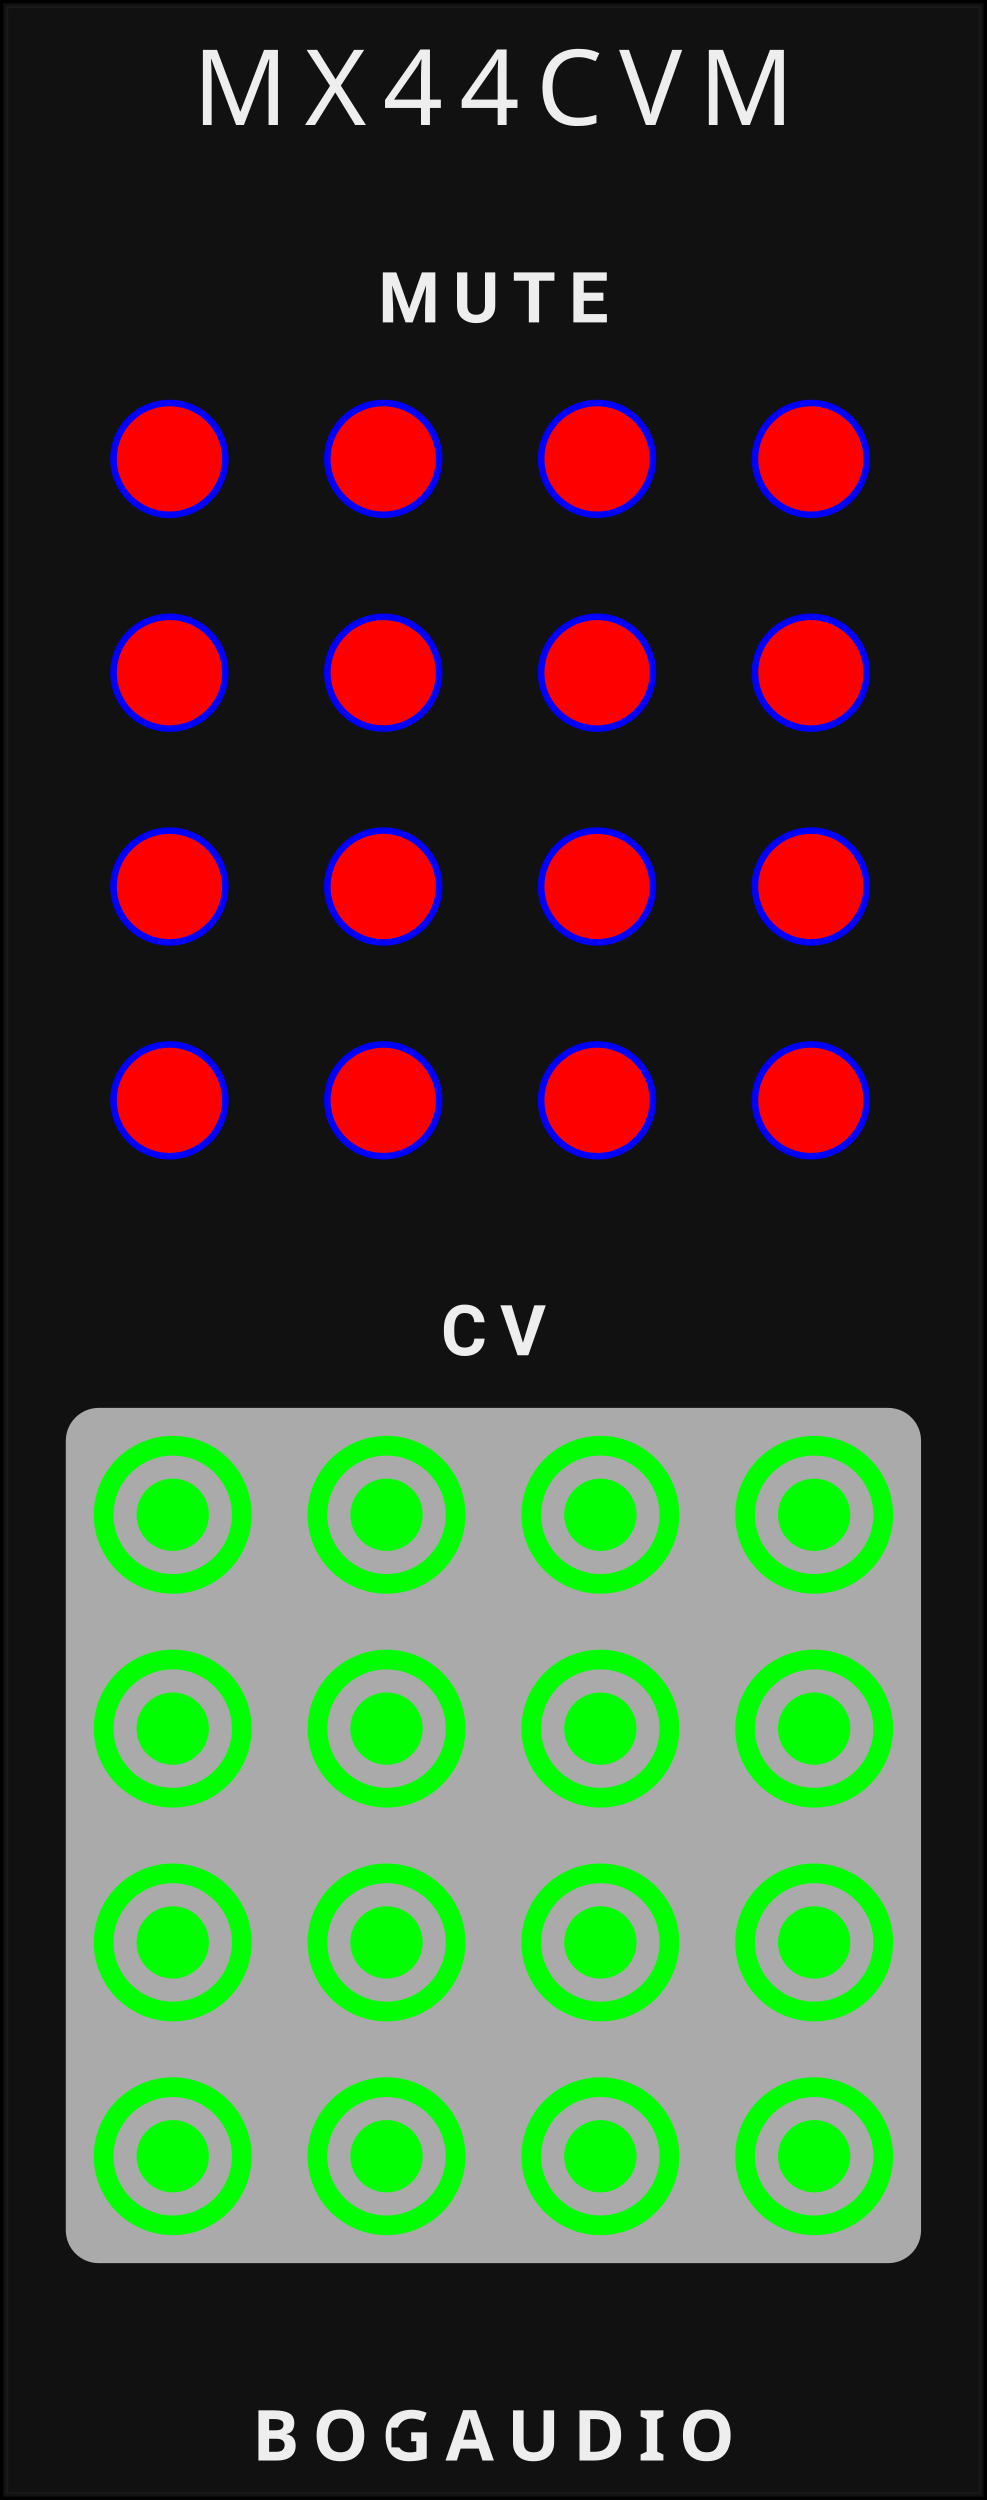
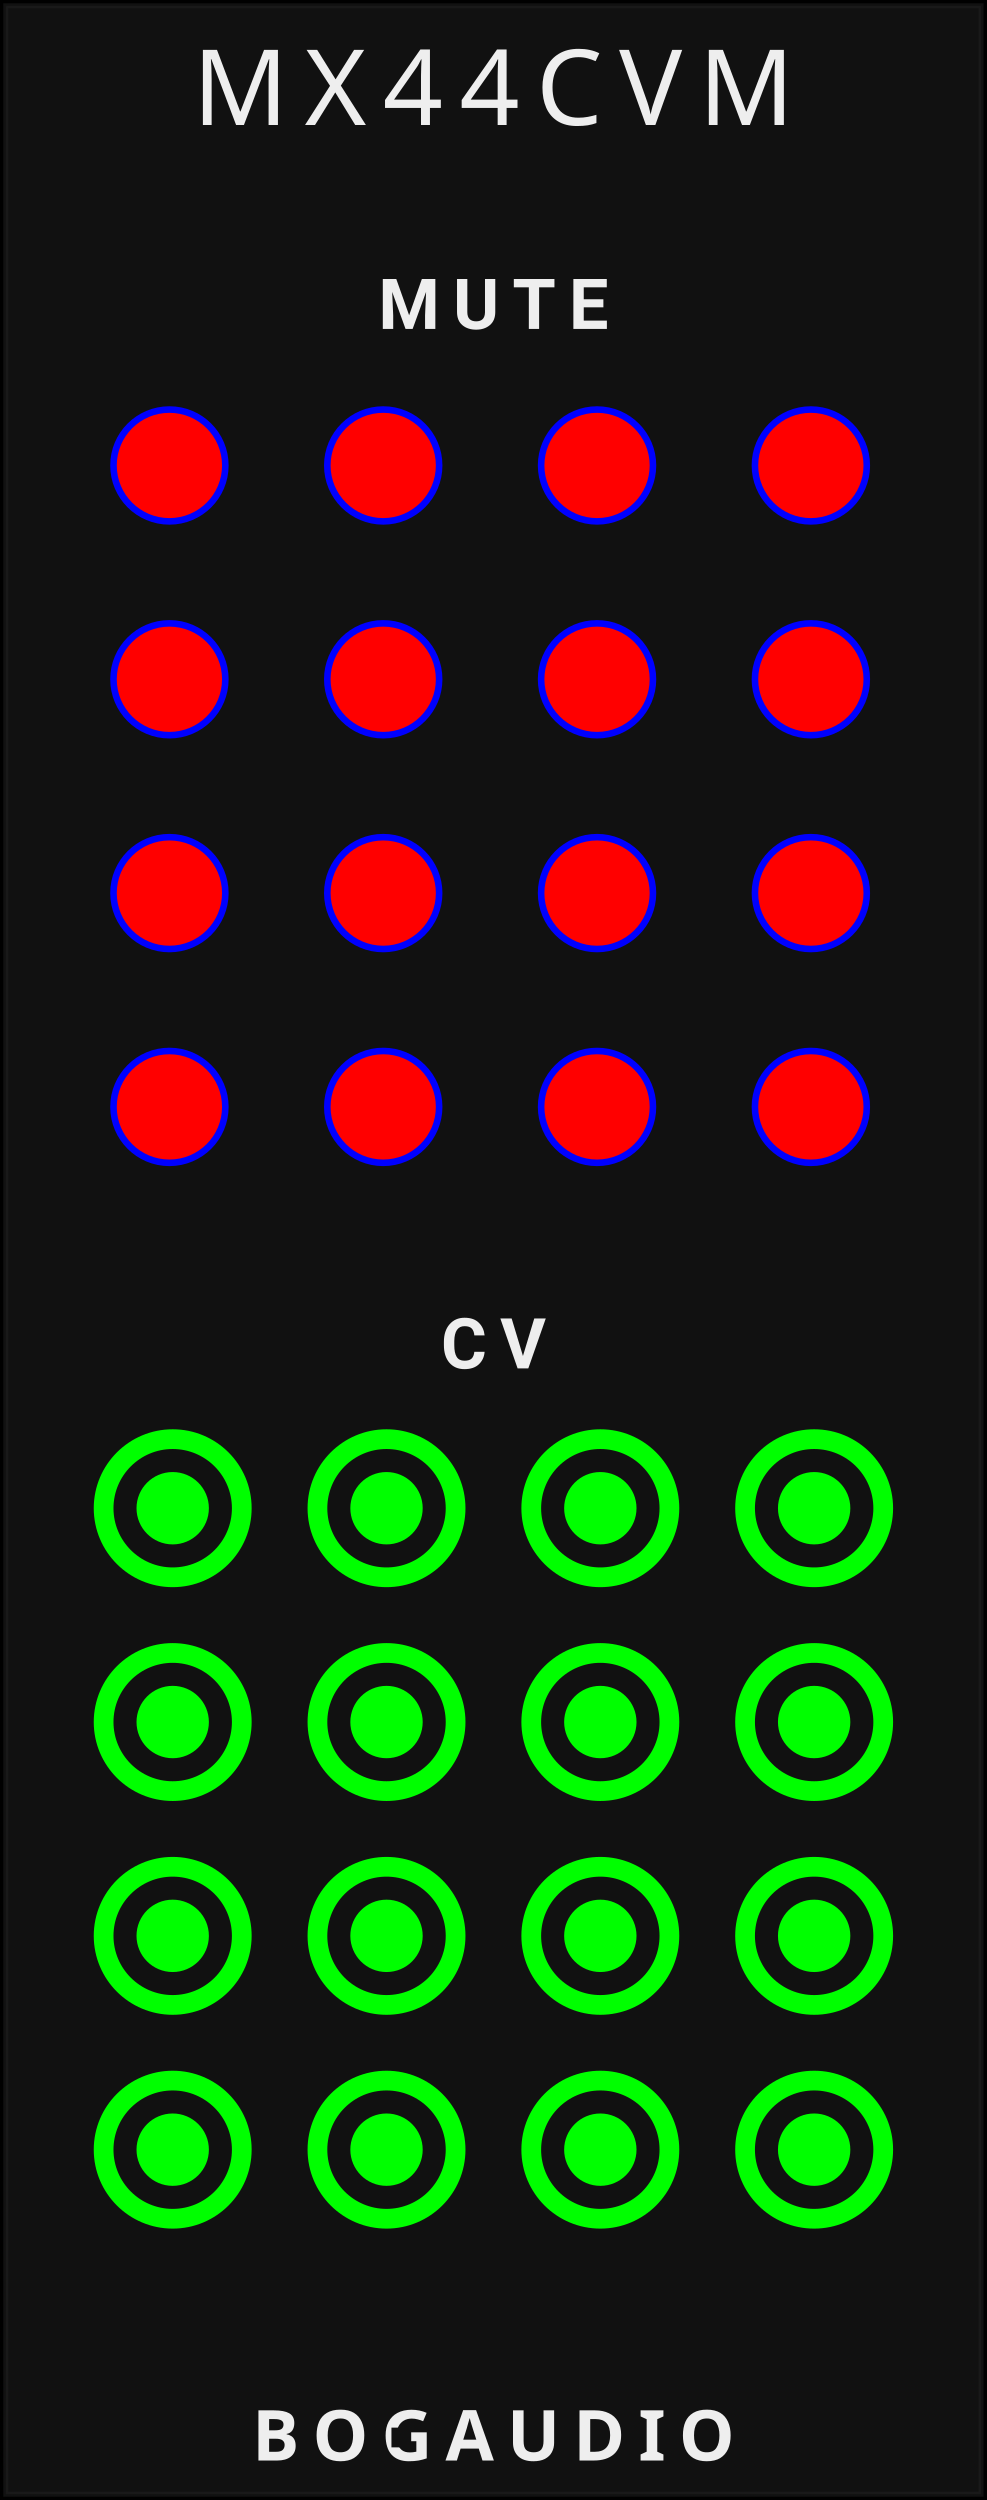
<svg xmlns="http://www.w3.org/2000/svg" version="1.1" width="150.0" height="380.0" viewBox="0 0 150.0 380.0">
  <style>text {
  fill: #333;
  font-family: 'Roboto', sans-serif;
  font-weight: bold;
}
text.title {
  font-family: 'Comfortaa', sans-serif;
  font-weight: normal;
}
text.brand {
  font-family: 'Audiowide', sans-serif;
  font-weight: bold;
}

polyline {
  stroke: #333;
}
polyline.guide {
  stroke: #0f0;
}
path {
  stroke: #333;
}

rect.module-background, .background-fill {
  fill: #ddd;
}
polyline.module-border-inner {
  stroke: #e4e4e4;
}
polyline.module-border-middle {
  stroke: #ebebeb;
}
polyline.module-border-outer {
  stroke: #f2f2f2;
}

g.io-group {
}
rect.input-background, rect.input-background-filler {
  fill: #fafafa;
}
rect.output-background, rect.output-background-filler {
  fill: #bbb;
}
text.input-label, text.output-label {
  /* font-size: 6pt; */
}
polyline.input-label, polyline.output-label {
}
path.input-label, path.output-label {
}

circle.port-rim {
  stroke: #f0f0f0;
}
circle.port-barrel {
  stroke: #222;
  fill: #222;
}
circle.knob-center {
   fill: #eee;
}
circle.knob-rim {
   fill: #333;
}
circle.knob-tick {
  fill: #fff;
}
polyline.knob-tick {
  stroke: #fff;
}


text {
  fill: #eee;
}

polyline {
  stroke: #ccc;
}
path {
  stroke: #ccc;
}

rect.module-background, .background-fill {
  fill: #111;
}
polyline.module-border-inner {
  stroke: #191919;
}
polyline.module-border-middle {
  stroke: #111;
}
polyline.module-border-outer {
  stroke: #000;
}

rect.input-background, rect.input-background-filler {
  fill: #aaa;
}
rect.output-background, rect.output-background-filler {
  fill: #666;
}
text.input-label {
  fill: #222;
}
polyline.input-label, path.input-label {
  stroke: #222;
}
text.output-label {
  fill: #ddd;
}
polyline.output-label, path.output-label {
  stroke: #ddd;
}

circle.port-rim {
  stroke: #c0c0c0;
}
circle.port-barrel {
  stroke: #222;
  fill: #222;
}
circle.knob-center {
   fill: #888;
}
circle.knob-rim {
   fill: #444;
}
circle.knob-tick {
  fill: #fff;
}
polyline.knob-tick {
  stroke: #fff;
}
</style>
  <rect class="module-background background-fill" width="150.0" height="380.0" />
  <polyline class="module-border-inner" points="1,1 149.0,1 149.0,379.0 1,379.0 1,1" stroke-width="0.5" fill="none" />
  <polyline class="module-border-middle" points="0.5,0.5 149.5,0.5 149.5,379.5 0.5,379.5 0.5,0.5" stroke-width="0.8" fill="none" />
  <polyline class="module-border-outer" points="0,0 150.0,0 150.0,380.0 0,380.0 0,0" stroke-width="1" fill="none" />
  <text class="title" font-size="12pt" letter-spacing="2.5px" text-anchor="middle" transform="translate(75.0 19)">MX44CVM</text>
  <g transform="translate(0 374)">
    <text class="brand" font-size="8pt" letter-spacing="2px" text-anchor="middle" transform="translate(75.0 0)">BOGAUDIO</text>
    <rect class="background-fill" width="3" height="3" transform="translate(59.5 -5)" />
  </g>
-   <g transform="translate(10 54)">
+   <g transform="translate(10 55)">
    <text font-size="8pt" letter-spacing="2px" text-anchor="middle" transform="translate(65.0 -5)">MUTE</text>
    <g transform="translate(6.75 6.75)">
      <svg id="MUTE11_PARAM">
        <g transform="translate(9 9)">
          <circle cx="0" cy="0" r="8.5" stroke-width="1" stroke="#00f" fill="#f00" />
        </g>
      </svg>
    </g>
    <g transform="translate(6.75 39.25)">
      <svg id="MUTE21_PARAM">
        <g transform="translate(9 9)">
          <circle cx="0" cy="0" r="8.5" stroke-width="1" stroke="#00f" fill="#f00" />
        </g>
      </svg>
    </g>
    <g transform="translate(6.75 71.75)">
      <svg id="MUTE31_PARAM">
        <g transform="translate(9 9)">
          <circle cx="0" cy="0" r="8.5" stroke-width="1" stroke="#00f" fill="#f00" />
        </g>
      </svg>
    </g>
    <g transform="translate(6.75 104.25)">
      <svg id="MUTE41_PARAM">
        <g transform="translate(9 9)">
          <circle cx="0" cy="0" r="8.5" stroke-width="1" stroke="#00f" fill="#f00" />
        </g>
      </svg>
    </g>
    <g transform="translate(39.25 6.75)">
      <svg id="MUTE12_PARAM">
        <g transform="translate(9 9)">
          <circle cx="0" cy="0" r="8.5" stroke-width="1" stroke="#00f" fill="#f00" />
        </g>
      </svg>
    </g>
    <g transform="translate(39.25 39.25)">
      <svg id="MUTE22_PARAM">
        <g transform="translate(9 9)">
          <circle cx="0" cy="0" r="8.5" stroke-width="1" stroke="#00f" fill="#f00" />
        </g>
      </svg>
    </g>
    <g transform="translate(39.25 71.75)">
      <svg id="MUTE32_PARAM">
        <g transform="translate(9 9)">
          <circle cx="0" cy="0" r="8.5" stroke-width="1" stroke="#00f" fill="#f00" />
        </g>
      </svg>
    </g>
    <g transform="translate(39.25 104.25)">
      <svg id="MUTE42_PARAM">
        <g transform="translate(9 9)">
          <circle cx="0" cy="0" r="8.5" stroke-width="1" stroke="#00f" fill="#f00" />
        </g>
      </svg>
    </g>
    <g transform="translate(71.75 6.75)">
      <svg id="MUTE13_PARAM">
        <g transform="translate(9 9)">
          <circle cx="0" cy="0" r="8.5" stroke-width="1" stroke="#00f" fill="#f00" />
        </g>
      </svg>
    </g>
    <g transform="translate(71.75 39.25)">
      <svg id="MUTE23_PARAM">
        <g transform="translate(9 9)">
          <circle cx="0" cy="0" r="8.5" stroke-width="1" stroke="#00f" fill="#f00" />
        </g>
      </svg>
    </g>
    <g transform="translate(71.75 71.75)">
      <svg id="MUTE33_PARAM">
        <g transform="translate(9 9)">
          <circle cx="0" cy="0" r="8.5" stroke-width="1" stroke="#00f" fill="#f00" />
        </g>
      </svg>
    </g>
    <g transform="translate(71.75 104.25)">
      <svg id="MUTE43_PARAM">
        <g transform="translate(9 9)">
          <circle cx="0" cy="0" r="8.5" stroke-width="1" stroke="#00f" fill="#f00" />
        </g>
      </svg>
    </g>
    <g transform="translate(104.25 6.75)">
      <svg id="MUTE14_PARAM">
        <g transform="translate(9 9)">
          <circle cx="0" cy="0" r="8.5" stroke-width="1" stroke="#00f" fill="#f00" />
        </g>
      </svg>
    </g>
    <g transform="translate(104.25 39.25)">
      <svg id="MUTE24_PARAM">
        <g transform="translate(9 9)">
          <circle cx="0" cy="0" r="8.5" stroke-width="1" stroke="#00f" fill="#f00" />
        </g>
      </svg>
    </g>
    <g transform="translate(104.25 71.75)">
      <svg id="MUTE34_PARAM">
        <g transform="translate(9 9)">
          <circle cx="0" cy="0" r="8.5" stroke-width="1" stroke="#00f" fill="#f00" />
        </g>
      </svg>
    </g>
    <g transform="translate(104.25 104.25)">
      <svg id="MUTE44_PARAM">
        <g transform="translate(9 9)">
          <circle cx="0" cy="0" r="8.5" stroke-width="1" stroke="#00f" fill="#f00" />
        </g>
      </svg>
    </g>
  </g>
-   <g class="io-group" transform="translate(10 214)">
-     <text font-size="8pt" letter-spacing="2px" text-anchor="middle" transform="translate(65.0 -8)">CV</text>
-     <rect class="input-background" width="130" height="130" rx="5" transform="translate(0 0)" />
+   <g class="io-group" transform="translate(10 213)">
+     <text font-size="8pt" letter-spacing="2px" text-anchor="middle" transform="translate(65.0 -5)">CV</text>
    <g transform="translate(4.25 4.25)">
      <svg id="CV11_INPUT">
        <g transform="translate(12 12)">
          <circle cx="0" cy="0" r="5" stroke-width="1" stroke="#0f0" fill="#0f0" />
          <circle cx="0" cy="0" r="10.5" stroke-width="3" stroke="#0f0" fill="none" />
        </g>
      </svg>
    </g>
    <g transform="translate(4.25 36.75)">
      <svg id="CV21_INPUT">
        <g transform="translate(12 12)">
          <circle cx="0" cy="0" r="5" stroke-width="1" stroke="#0f0" fill="#0f0" />
          <circle cx="0" cy="0" r="10.5" stroke-width="3" stroke="#0f0" fill="none" />
        </g>
      </svg>
    </g>
    <g transform="translate(4.25 69.25)">
      <svg id="CV31_INPUT">
        <g transform="translate(12 12)">
          <circle cx="0" cy="0" r="5" stroke-width="1" stroke="#0f0" fill="#0f0" />
          <circle cx="0" cy="0" r="10.5" stroke-width="3" stroke="#0f0" fill="none" />
        </g>
      </svg>
    </g>
    <g transform="translate(4.25 101.75)">
      <svg id="CV41_INPUT">
        <g transform="translate(12 12)">
          <circle cx="0" cy="0" r="5" stroke-width="1" stroke="#0f0" fill="#0f0" />
          <circle cx="0" cy="0" r="10.5" stroke-width="3" stroke="#0f0" fill="none" />
        </g>
      </svg>
    </g>
    <g transform="translate(36.75 4.25)">
      <svg id="CV12_INPUT">
        <g transform="translate(12 12)">
          <circle cx="0" cy="0" r="5" stroke-width="1" stroke="#0f0" fill="#0f0" />
          <circle cx="0" cy="0" r="10.5" stroke-width="3" stroke="#0f0" fill="none" />
        </g>
      </svg>
    </g>
    <g transform="translate(36.75 36.75)">
      <svg id="CV22_INPUT">
        <g transform="translate(12 12)">
          <circle cx="0" cy="0" r="5" stroke-width="1" stroke="#0f0" fill="#0f0" />
          <circle cx="0" cy="0" r="10.5" stroke-width="3" stroke="#0f0" fill="none" />
        </g>
      </svg>
    </g>
    <g transform="translate(36.75 69.25)">
      <svg id="CV32_INPUT">
        <g transform="translate(12 12)">
          <circle cx="0" cy="0" r="5" stroke-width="1" stroke="#0f0" fill="#0f0" />
          <circle cx="0" cy="0" r="10.5" stroke-width="3" stroke="#0f0" fill="none" />
        </g>
      </svg>
    </g>
    <g transform="translate(36.75 101.75)">
      <svg id="CV42_INPUT">
        <g transform="translate(12 12)">
          <circle cx="0" cy="0" r="5" stroke-width="1" stroke="#0f0" fill="#0f0" />
          <circle cx="0" cy="0" r="10.5" stroke-width="3" stroke="#0f0" fill="none" />
        </g>
      </svg>
    </g>
    <g transform="translate(69.25 4.25)">
      <svg id="CV13_INPUT">
        <g transform="translate(12 12)">
          <circle cx="0" cy="0" r="5" stroke-width="1" stroke="#0f0" fill="#0f0" />
          <circle cx="0" cy="0" r="10.5" stroke-width="3" stroke="#0f0" fill="none" />
        </g>
      </svg>
    </g>
    <g transform="translate(69.25 36.75)">
      <svg id="CV23_INPUT">
        <g transform="translate(12 12)">
          <circle cx="0" cy="0" r="5" stroke-width="1" stroke="#0f0" fill="#0f0" />
          <circle cx="0" cy="0" r="10.5" stroke-width="3" stroke="#0f0" fill="none" />
        </g>
      </svg>
    </g>
    <g transform="translate(69.25 69.25)">
      <svg id="CV33_INPUT">
        <g transform="translate(12 12)">
          <circle cx="0" cy="0" r="5" stroke-width="1" stroke="#0f0" fill="#0f0" />
          <circle cx="0" cy="0" r="10.5" stroke-width="3" stroke="#0f0" fill="none" />
        </g>
      </svg>
    </g>
    <g transform="translate(69.25 101.75)">
      <svg id="CV43_INPUT">
        <g transform="translate(12 12)">
          <circle cx="0" cy="0" r="5" stroke-width="1" stroke="#0f0" fill="#0f0" />
          <circle cx="0" cy="0" r="10.5" stroke-width="3" stroke="#0f0" fill="none" />
        </g>
      </svg>
    </g>
    <g transform="translate(101.75 4.25)">
      <svg id="CV14_INPUT">
        <g transform="translate(12 12)">
          <circle cx="0" cy="0" r="5" stroke-width="1" stroke="#0f0" fill="#0f0" />
          <circle cx="0" cy="0" r="10.5" stroke-width="3" stroke="#0f0" fill="none" />
        </g>
      </svg>
    </g>
    <g transform="translate(101.75 36.75)">
      <svg id="CV24_INPUT">
        <g transform="translate(12 12)">
          <circle cx="0" cy="0" r="5" stroke-width="1" stroke="#0f0" fill="#0f0" />
          <circle cx="0" cy="0" r="10.5" stroke-width="3" stroke="#0f0" fill="none" />
        </g>
      </svg>
    </g>
    <g transform="translate(101.75 69.25)">
      <svg id="CV34_INPUT">
        <g transform="translate(12 12)">
          <circle cx="0" cy="0" r="5" stroke-width="1" stroke="#0f0" fill="#0f0" />
          <circle cx="0" cy="0" r="10.5" stroke-width="3" stroke="#0f0" fill="none" />
        </g>
      </svg>
    </g>
    <g transform="translate(101.75 101.75)">
      <svg id="CV44_INPUT">
        <g transform="translate(12 12)">
          <circle cx="0" cy="0" r="5" stroke-width="1" stroke="#0f0" fill="#0f0" />
          <circle cx="0" cy="0" r="10.5" stroke-width="3" stroke="#0f0" fill="none" />
        </g>
      </svg>
    </g>
  </g>
</svg>
